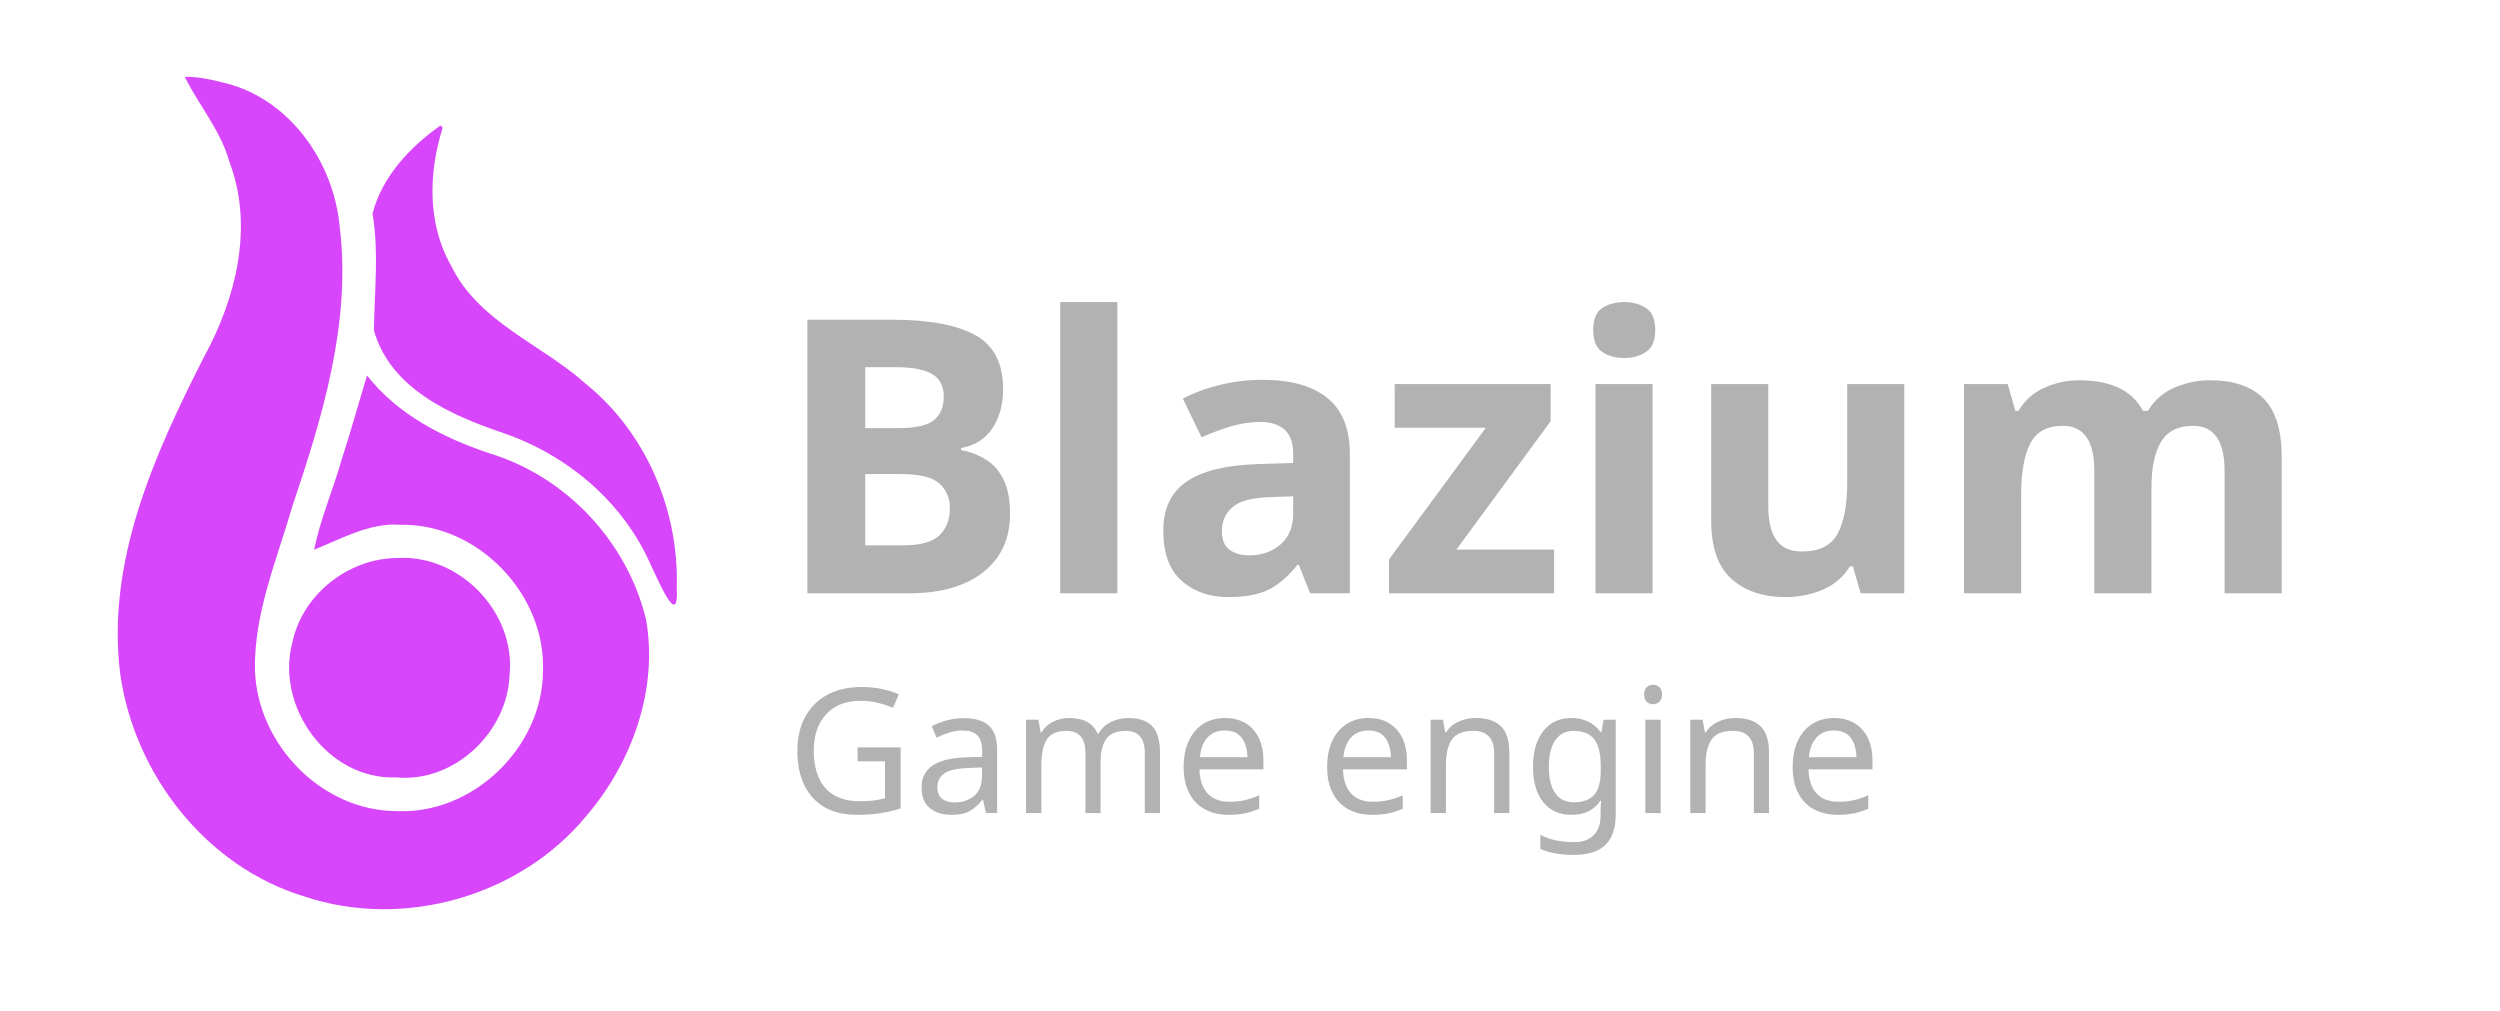
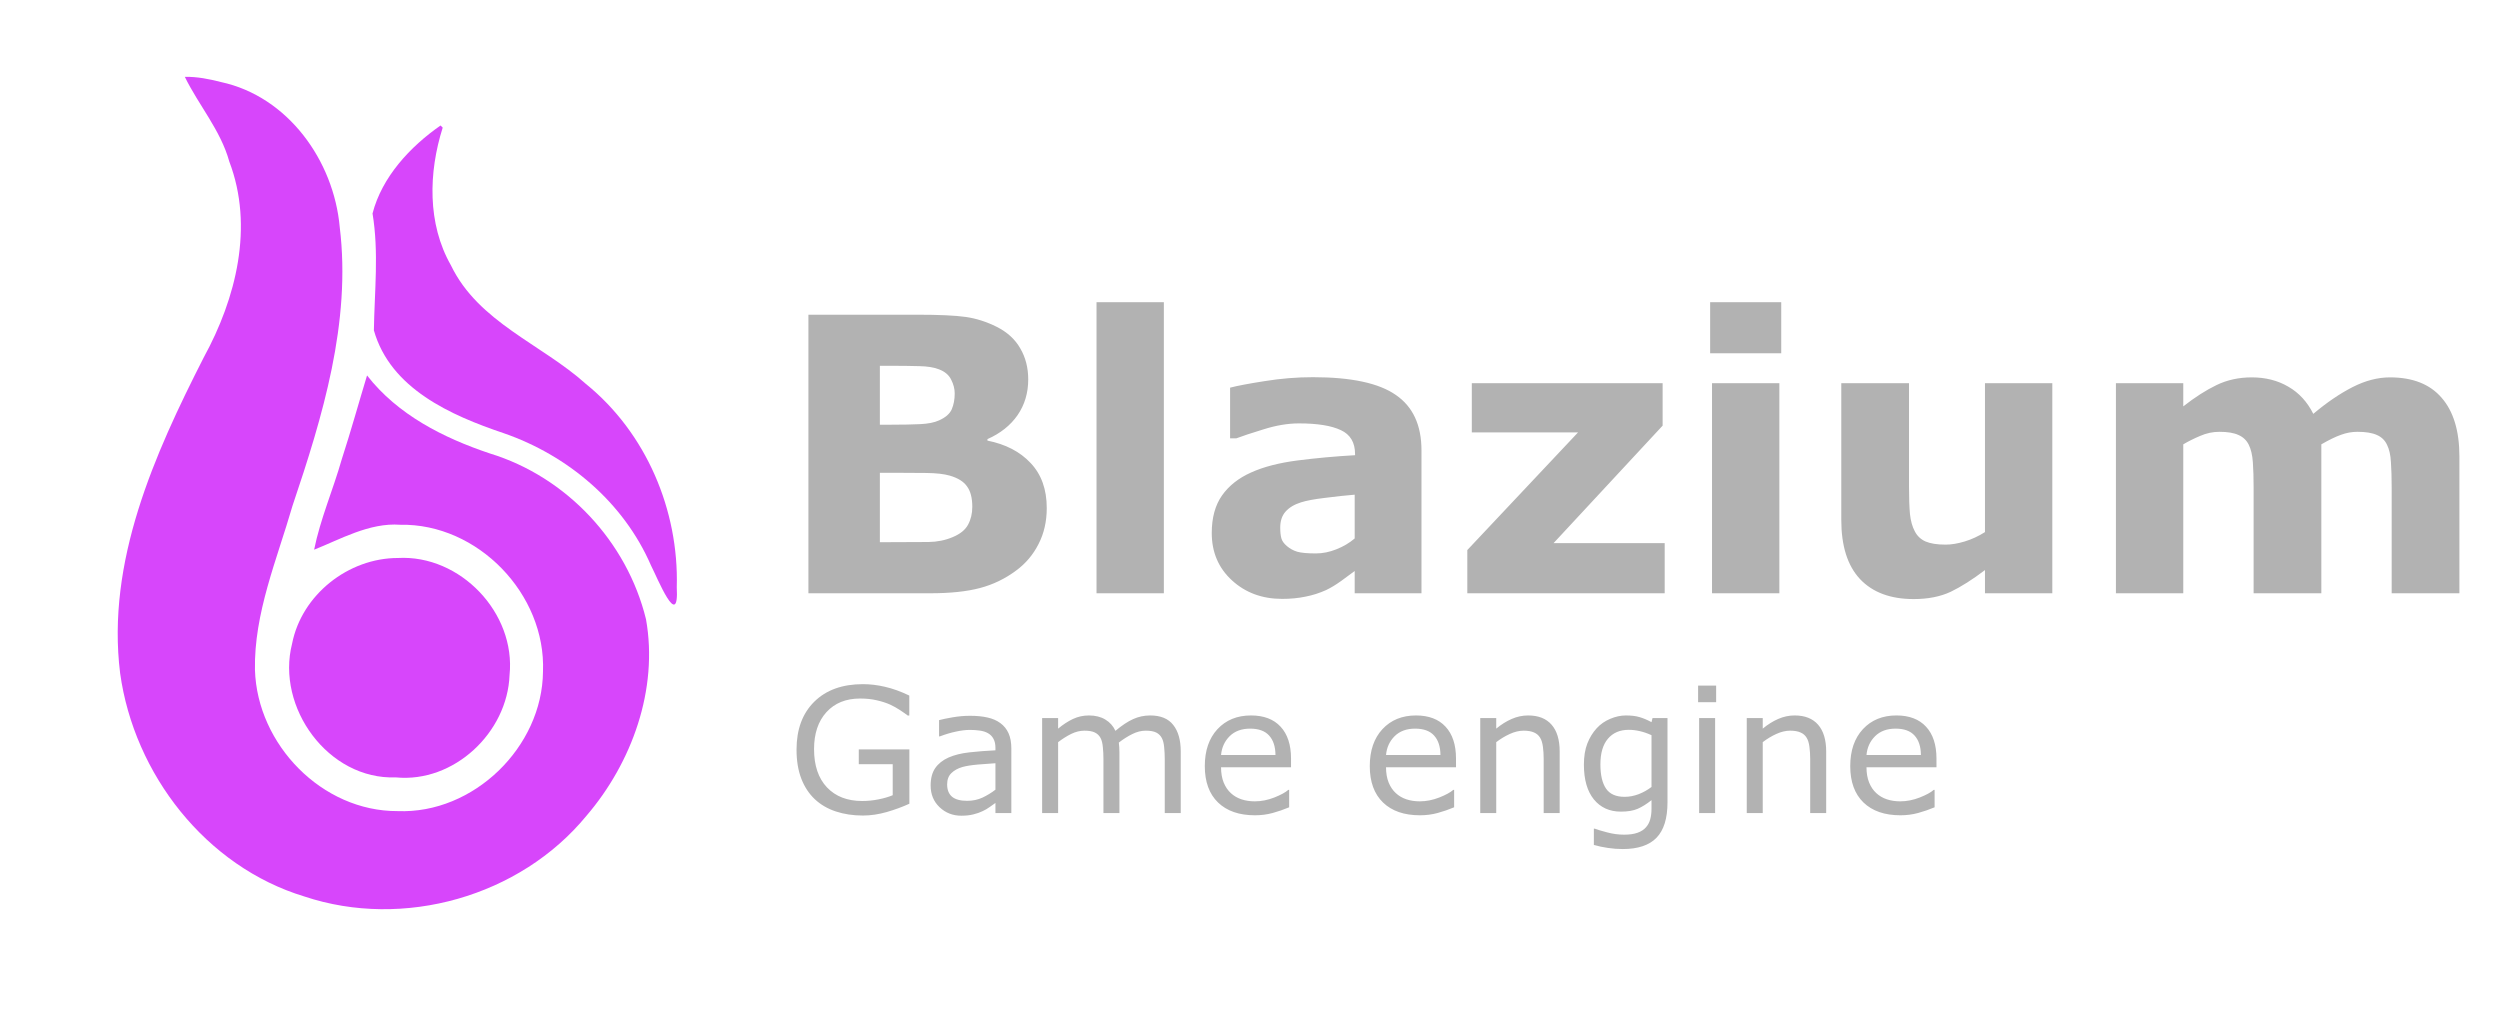
<svg xmlns="http://www.w3.org/2000/svg" xmlns:xlink="http://www.w3.org/1999/xlink" width="1024" height="414" version="1.1" id="svg15">
  <defs id="defs12">
    <linearGradient xlink:href="#a" id="d" x1="496.519" x2="635.831" y1="813.477" y2="589.778" gradientTransform="translate(-29.828 14.465)scale(.3714)" gradientUnits="userSpaceOnUse" />
    <linearGradient id="a">
      <stop offset=".045" stop-color="#7f24ce" id="stop1" />
      <stop offset=".468" stop-color="#b846e4" id="stop2" />
      <stop offset=".825" stop-color="#d055ee" id="stop3" />
      <stop offset="1" stop-color="#f87cfe" id="stop4" />
    </linearGradient>
    <linearGradient xlink:href="#b" id="e" x1="269.585" x2="488.27" y1="847.204" y2="393.079" gradientTransform="translate(-29.828 14.465)scale(.3714)" gradientUnits="userSpaceOnUse" />
    <linearGradient id="b">
      <stop offset=".045" stop-color="#7f24ce" id="stop5" />
      <stop offset=".478" stop-color="#b846e4" id="stop6" />
      <stop offset=".848" stop-color="#d055ee" id="stop7" />
      <stop offset="1" stop-color="#f87cfe" id="stop8" />
    </linearGradient>
    <linearGradient xlink:href="#c" id="f" x1="635.831" x2="721.822" y1="589.778" y2="368.408" gradientTransform="translate(-29.828 14.465)scale(.3714)" gradientUnits="userSpaceOnUse" />
    <linearGradient id="c">
      <stop offset=".045" stop-color="#7f24ce" id="stop9" />
      <stop offset=".468" stop-color="#b846e4" id="stop10" />
      <stop offset=".848" stop-color="#d055ee" id="stop11" />
      <stop offset="1" stop-color="#f87cfe" id="stop12" />
    </linearGradient>
  </defs>
-   <text xml:space="preserve" x="316.565" y="243.003" fill="#414042" stroke-width="1.07" font-family="'Inter Alia'" font-size="12.84" font-weight="700" style="-inkscape-font-specification:'Inter Alia, Bold';font-variant-ligatures:normal;font-variant-caps:normal;font-variant-numeric:normal;font-variant-east-asian:normal;text-align:start;fill:#b2b2b2;fill-opacity:1" id="text12">
-     <tspan x="316.565" y="243.003" font-size="156.936" style="-inkscape-font-specification:'Inter Alia, Bold';font-variant-ligatures:normal;font-variant-caps:normal;font-variant-numeric:normal;font-variant-east-asian:normal;fill:#b2b2b2;fill-opacity:1" id="tspan12">Blazium</tspan>
-   </text>
-   <text xml:space="preserve" x="322.255" y="333.035" fill="#414042" stroke-width="1.07" font-family="'Inter Alia'" font-size="85.601" font-weight="500" style="-inkscape-font-specification:'Inter Alia, Medium';font-variant-ligatures:normal;font-variant-caps:normal;font-variant-numeric:normal;font-variant-east-asian:normal;text-align:start;fill:#b2b2b2;fill-opacity:1" id="text13">
-     <tspan x="322.255" y="333.035" font-size="71.335" font-weight="400" style="-inkscape-font-specification:'Inter Alia, Normal';font-variant-ligatures:normal;font-variant-caps:normal;font-variant-numeric:normal;font-variant-east-asian:normal;fill:#b2b2b2;fill-opacity:1" id="tspan13">Game engine</tspan>
-   </text>
+   <path style="font-weight:700;font-size:156.936px;font-family:'Inter Alia';-inkscape-font-specification:'Inter Alia, Bold';fill:#b2b2b2;stroke-width:1.07" d="m 428.75,208.06 q 0,8.276 -3.372,14.789 -3.295,6.513 -9.119,10.805 -6.743,5.058 -14.866,7.203 -8.046,2.146 -20.46,2.146 H 331.125 V 128.903 h 44.291 q 13.793,0 20.153,0.92 6.437,0.92 12.72,4.061 6.513,3.295 9.655,8.889 3.218,5.517 3.218,12.644 0,8.276 -4.368,14.636 -4.368,6.284 -12.337,9.809 v 0.613 q 11.188,2.222 17.701,9.195 6.59,6.973 6.59,18.391 z M 391.048,161.163 q 0,-2.835 -1.456,-5.671 -1.379,-2.835 -4.981,-4.215 -3.218,-1.226 -8.046,-1.303 -4.751,-0.153 -13.41,-0.153 h -2.759 v 24.138 h 4.598 q 6.973,0 11.877,-0.23 4.904,-0.23 7.74,-1.533 3.985,-1.762 5.211,-4.521 1.226,-2.835 1.226,-6.513 z m 7.203,46.437 q 0,-5.441 -2.146,-8.353 -2.069,-2.989 -7.126,-4.444 -3.448,-0.996 -9.502,-1.073 -6.054,-0.077 -12.644,-0.077 h -6.437 v 28.429 h 2.146 q 12.414,0 17.778,-0.077 5.364,-0.077 9.885,-1.992 4.598,-1.916 6.284,-5.058 1.762,-3.218 1.762,-7.356 z m 78.468,35.403 h -27.586 V 123.768 h 27.586 z m 78.161,-22.452 v -17.931 q -5.594,0.46 -12.107,1.303 -6.513,0.766 -9.885,1.839 -4.138,1.303 -6.36,3.831 -2.146,2.452 -2.146,6.513 0,2.682 0.46,4.368 0.46,1.686 2.299,3.218 1.762,1.533 4.215,2.299 2.452,0.69 7.663,0.69 4.138,0 8.353,-1.686 4.291,-1.686 7.51,-4.444 z m 0,13.333 q -2.222,1.686 -5.517,4.061 -3.295,2.375 -6.207,3.755 -4.061,1.839 -8.429,2.682 -4.368,0.92 -9.579,0.92 -12.261,0 -20.537,-7.586 -8.276,-7.586 -8.276,-19.387 0,-9.425 4.215,-15.402 4.215,-5.977 11.954,-9.425 7.663,-3.448 19.004,-4.904 11.341,-1.456 23.525,-2.146 v -0.46 q 0,-7.126 -5.824,-9.809 -5.824,-2.759 -17.165,-2.759 -6.82,0 -14.559,2.452 -7.74,2.376 -11.111,3.678 h -2.529 v -20.766 q 4.368,-1.149 14.176,-2.682 9.885,-1.609 19.77,-1.609 23.525,0 33.947,7.28 10.498,7.203 10.498,22.682 v 58.544 h -27.357 z m 126.974,9.119 h -80.844 v -17.701 l 45.364,-48.2 H 602.851 v -20.153 h 78.161 v 17.395 l -44.675,48.123 H 681.855 Z m 46.974,0 h -27.586 v -86.054 h 27.586 z m 0.766,-98.315 h -29.119 v -20.92 h 29.119 z m 111.035,98.315 h -27.586 v -9.502 q -7.663,5.824 -14.023,8.889 -6.36,2.989 -15.173,2.989 -14.253,0 -21.992,-8.199 -7.663,-8.199 -7.663,-24.215 v -56.016 h 27.74 v 42.682 q 0,6.513 0.383,10.881 0.46,4.291 1.992,7.126 1.456,2.835 4.368,4.138 2.989,1.303 8.276,1.303 3.525,0 7.816,-1.303 4.291,-1.303 8.276,-3.831 v -60.997 h 27.586 z m 110.192,-60.997 v 60.997 h -27.74 v -42.989 q 0,-6.284 -0.307,-10.651 -0.307,-4.444 -1.686,-7.203 -1.379,-2.759 -4.215,-3.985 -2.759,-1.303 -7.816,-1.303 -4.061,0 -7.893,1.686 -3.831,1.609 -6.897,3.448 v 60.997 h -27.586 v -86.054 h 27.586 v 9.502 q 7.126,-5.594 13.64,-8.736 6.513,-3.142 14.406,-3.142 8.506,0 15.019,3.831 6.513,3.755 10.192,11.111 8.276,-6.973 16.092,-10.958 7.816,-3.985 15.326,-3.985 13.946,0 21.15,8.353 7.28,8.353 7.28,24.061 v 56.016 h -27.74 v -42.989 q 0,-6.36 -0.307,-10.728 -0.23,-4.368 -1.609,-7.126 -1.303,-2.759 -4.138,-3.985 -2.835,-1.303 -7.969,-1.303 -3.448,0 -6.743,1.226 -3.295,1.149 -8.046,3.908 z" id="text12" aria-label="Blazium" />
+   <path style="font-size:71.335px;font-family:'Inter Alia';-inkscape-font-specification:'Inter Alia, Normal';fill:#b2b2b2;stroke-width:1.07" d="m 372.482,329.204 q -4.249,1.951 -9.3,3.413 -5.016,1.428 -9.718,1.428 -6.061,0 -11.111,-1.672 -5.051,-1.672 -8.603,-5.016 -3.588,-3.379 -5.538,-8.429 -1.951,-5.085 -1.951,-11.878 0,-12.435 7.245,-19.61 7.28,-7.21 19.958,-7.21 4.424,0 9.021,1.08 4.633,1.045 9.962,3.588 v 8.185 h -0.627 q -1.08,-0.836 -3.135,-2.194 -2.055,-1.358 -4.04,-2.264 -2.403,-1.08 -5.469,-1.776 -3.03,-0.731 -6.897,-0.731 -8.708,0 -13.793,5.608 -5.051,5.573 -5.051,15.117 0,10.066 5.294,15.674 5.294,5.573 14.42,5.573 3.344,0 6.653,-0.662 3.344,-0.662 5.852,-1.707 v -12.714 h -13.898 v -6.061 h 20.725 z m 41.763,3.831 h -6.513 v -4.145 q -0.871,0.592 -2.369,1.672 -1.463,1.045 -2.856,1.672 -1.637,0.801 -3.762,1.324 -2.125,0.557 -4.981,0.557 -5.26,0 -8.917,-3.483 -3.657,-3.483 -3.657,-8.882 0,-4.424 1.881,-7.14 1.916,-2.752 5.434,-4.319 3.553,-1.567 8.534,-2.125 4.981,-0.557 10.693,-0.836 v -1.01 q 0,-2.229 -0.801,-3.692 -0.766,-1.463 -2.229,-2.299 -1.393,-0.801 -3.344,-1.08 -1.951,-0.279 -4.075,-0.279 -2.578,0 -5.747,0.697 -3.17,0.662 -6.548,1.951 h -0.348 v -6.653 q 1.916,-0.522 5.538,-1.149 3.622,-0.627 7.14,-0.627 4.11,0 7.14,0.697 3.065,0.662 5.294,2.299 2.194,1.602 3.344,4.145 1.149,2.543 1.149,6.304 z m -6.513,-9.579 v -10.833 q -2.996,0.174 -7.071,0.522 -4.04,0.348 -6.409,1.01 -2.821,0.801 -4.563,2.508 -1.742,1.672 -1.742,4.633 0,3.344 2.02,5.051 2.02,1.672 6.165,1.672 3.448,0 6.304,-1.324 2.856,-1.358 5.294,-3.239 z m 75.898,9.579 h -6.548 v -22.153 q 0,-2.508 -0.244,-4.842 -0.209,-2.334 -0.94,-3.727 -0.801,-1.498 -2.299,-2.264 -1.498,-0.766 -4.319,-0.766 -2.752,0 -5.503,1.393 -2.752,1.358 -5.503,3.483 0.104,0.801 0.174,1.881 0.07,1.045 0.07,2.09 V 333.035 h -6.548 v -22.153 q 0,-2.578 -0.244,-4.876 -0.209,-2.334 -0.94,-3.727 -0.801,-1.498 -2.299,-2.229 -1.498,-0.766 -4.319,-0.766 -2.682,0 -5.399,1.324 -2.682,1.324 -5.364,3.379 v 29.049 h -6.548 v -38.907 h 6.548 v 4.319 q 3.065,-2.543 6.096,-3.971 3.065,-1.428 6.513,-1.428 3.971,0 6.722,1.672 2.787,1.672 4.145,4.633 3.971,-3.344 7.245,-4.807 3.274,-1.498 7.001,-1.498 6.409,0 9.439,3.901 3.065,3.866 3.065,10.833 z m 45.177,-18.774 h -28.666 q 0,3.588 1.08,6.27 1.08,2.647 2.961,4.354 1.811,1.672 4.284,2.508 2.508,0.836 5.503,0.836 3.971,0 7.976,-1.567 4.04,-1.602 5.747,-3.135 h 0.348 v 7.14 q -3.309,1.393 -6.757,2.334 -3.448,0.94 -7.245,0.94 -9.683,0 -15.117,-5.225 -5.434,-5.26 -5.434,-14.908 0,-9.544 5.19,-15.152 5.225,-5.608 13.724,-5.608 7.872,0 12.121,4.598 4.284,4.598 4.284,13.062 z m -6.374,-5.016 q -0.035,-5.155 -2.612,-7.976 -2.543,-2.821 -7.767,-2.821 -5.26,0 -8.394,3.1 -3.1,3.1 -3.518,7.698 z m 73.947,5.016 h -28.666 q 0,3.588 1.08,6.27 1.08,2.647 2.961,4.354 1.811,1.672 4.284,2.508 2.508,0.836 5.503,0.836 3.971,0 7.976,-1.567 4.04,-1.602 5.747,-3.135 h 0.348 v 7.14 q -3.309,1.393 -6.757,2.334 -3.448,0.94 -7.245,0.94 -9.683,0 -15.117,-5.225 -5.434,-5.26 -5.434,-14.908 0,-9.544 5.19,-15.152 5.225,-5.608 13.724,-5.608 7.872,0 12.121,4.598 4.284,4.598 4.284,13.062 z m -6.374,-5.016 q -0.035,-5.155 -2.612,-7.976 -2.543,-2.821 -7.767,-2.821 -5.26,0 -8.394,3.1 -3.1,3.1 -3.518,7.698 z m 48.834,23.79 h -6.548 v -22.153 q 0,-2.682 -0.313,-5.016 -0.313,-2.369 -1.149,-3.692 -0.871,-1.463 -2.508,-2.16 -1.637,-0.731 -4.249,-0.731 -2.682,0 -5.608,1.324 -2.926,1.324 -5.608,3.379 v 29.049 h -6.548 v -38.907 h 6.548 v 4.319 q 3.065,-2.543 6.339,-3.971 3.274,-1.428 6.722,-1.428 6.305,0 9.614,3.797 3.309,3.797 3.309,10.937 z m 44.166,-4.424 q 0,9.892 -4.493,14.525 -4.493,4.633 -13.828,4.633 -3.1,0 -6.061,-0.453 -2.926,-0.418 -5.782,-1.219 v -6.688 h 0.348 q 1.602,0.627 5.085,1.533 3.483,0.94 6.966,0.94 3.344,0 5.538,-0.801 2.194,-0.801 3.413,-2.229 1.219,-1.358 1.742,-3.274 0.522,-1.916 0.522,-4.284 v -3.553 q -2.961,2.369 -5.678,3.553 -2.682,1.149 -6.862,1.149 -6.966,0 -11.076,-5.016 -4.075,-5.051 -4.075,-14.211 0,-5.016 1.393,-8.638 1.428,-3.657 3.866,-6.305 2.264,-2.473 5.503,-3.831 3.239,-1.393 6.444,-1.393 3.379,0 5.643,0.697 2.299,0.662 4.842,2.055 l 0.418,-1.672 h 6.13 z m -6.548,-6.27 v -21.212 q -2.612,-1.184 -4.876,-1.672 -2.229,-0.522 -4.458,-0.522 -5.399,0 -8.499,3.622 -3.1,3.622 -3.1,10.519 0,6.548 2.299,9.927 2.299,3.379 7.628,3.379 2.856,0 5.712,-1.08 2.891,-1.115 5.294,-2.961 z m 26.472,-34.727 h -7.384 v -6.792 h 7.384 z m -0.418,45.42 h -6.548 v -38.907 h 6.548 z m 45.49,0 h -6.548 v -22.153 q 0,-2.682 -0.313,-5.016 -0.313,-2.369 -1.149,-3.692 -0.871,-1.463 -2.508,-2.16 -1.637,-0.731 -4.249,-0.731 -2.682,0 -5.608,1.324 -2.926,1.324 -5.608,3.379 v 29.049 h -6.548 v -38.907 h 6.548 v 4.319 q 3.065,-2.543 6.339,-3.971 3.274,-1.428 6.722,-1.428 6.305,0 9.614,3.797 3.309,3.797 3.309,10.937 z m 45.177,-18.774 h -28.666 q 0,3.588 1.08,6.27 1.08,2.647 2.961,4.354 1.811,1.672 4.284,2.508 2.508,0.836 5.503,0.836 3.971,0 7.976,-1.567 4.04,-1.602 5.747,-3.135 h 0.348 v 7.14 q -3.309,1.393 -6.757,2.334 -3.448,0.94 -7.245,0.94 -9.683,0 -15.117,-5.225 -5.434,-5.26 -5.434,-14.908 0,-9.544 5.19,-15.152 5.225,-5.608 13.724,-5.608 7.872,0 12.121,4.598 4.284,4.598 4.284,13.062 z m -6.374,-5.016 q -0.035,-5.155 -2.612,-7.976 -2.543,-2.821 -7.767,-2.821 -5.26,0 -8.394,3.1 -3.1,3.1 -3.518,7.698 z" id="text13" aria-label="Game engine" />
  <path fill="url(#d)" d="m 163.003,228.552 c 25.522,-1.404 48.327,22.515 45.713,47.945 -0.877,23.545 -22.757,44.245 -46.602,41.924 -27.695,1.017 -49.13,-28.699 -42.472,-54.783 3.957,-20.071 23.05,-35.08 43.361,-35.086 z" paint-order="markers stroke fill" style="mix-blend-mode:normal;fill:#d746fb;fill-opacity:1" id="path13" />
  <path fill="url(#e)" d="M 75.703,31.474 C 81.281,42.939 90.388,53.364 93.914,66.158 104.082,92.813 96.703,122.202 83.472,146.369 63.205,186.166 43.535,230.048 49.205,275.759 c 5.727,41.293 35.078,79.184 75.475,91.444 40.552,13.537 88.326,0.053 115.515,-33.039 18.655,-21.748 29.52,-51.878 24.408,-80.513 -7.778,-31.838 -32.588,-58.334 -63.967,-67.923 -19.014,-6.353 -37.759,-15.853 -50.293,-31.947 -3.119,10.238 -6.661,22.995 -10.382,34.421 -3.511,12.374 -8.764,24.383 -11.295,36.951 10.411,-4.094 22.628,-11.164 35.256,-10.209 31.787,-0.616 59.742,28.421 58.487,60.106 -0.256,30.941 -28.46,58.42 -59.546,57.179 -30.967,0.14 -57.508,-27.27 -58.435,-57.85 -0.424,-23.206 9.008,-45.183 15.368,-67.167 C 132.11,170.717 143.916,131.967 139.156,93.035 136.732,65.866 117.983,39.526 90.501,33.603 85.672,32.358 80.712,31.377 75.703,31.474 Z" paint-order="markers stroke fill" style="mix-blend-mode:normal;fill:#d746fb;fill-opacity:1" id="path14" />
  <path fill="url(#f)" d="m 180.456,51.401 c -12.456,8.651 -24.027,21.113 -27.867,36.042 2.642,15.852 0.793,32.042 0.554,47.867 6.78,23.921 31.555,34.83 53.136,42.11 26.312,9.078 49.13,28.338 60.324,54.097 2.611,5.089 11.59,27.302 10.604,9.012 0.895,-31.551 -12.525,-63.269 -37.224,-83.275 -18.237,-16.375 -44,-25.23 -55.269,-48.559 -9.758,-17.118 -9.18,-38.096 -3.382,-56.419 l -0.437,-0.437 z" paint-order="markers stroke fill" style="mix-blend-mode:normal;fill:#d746fb;fill-opacity:1" id="path15" />
</svg>
